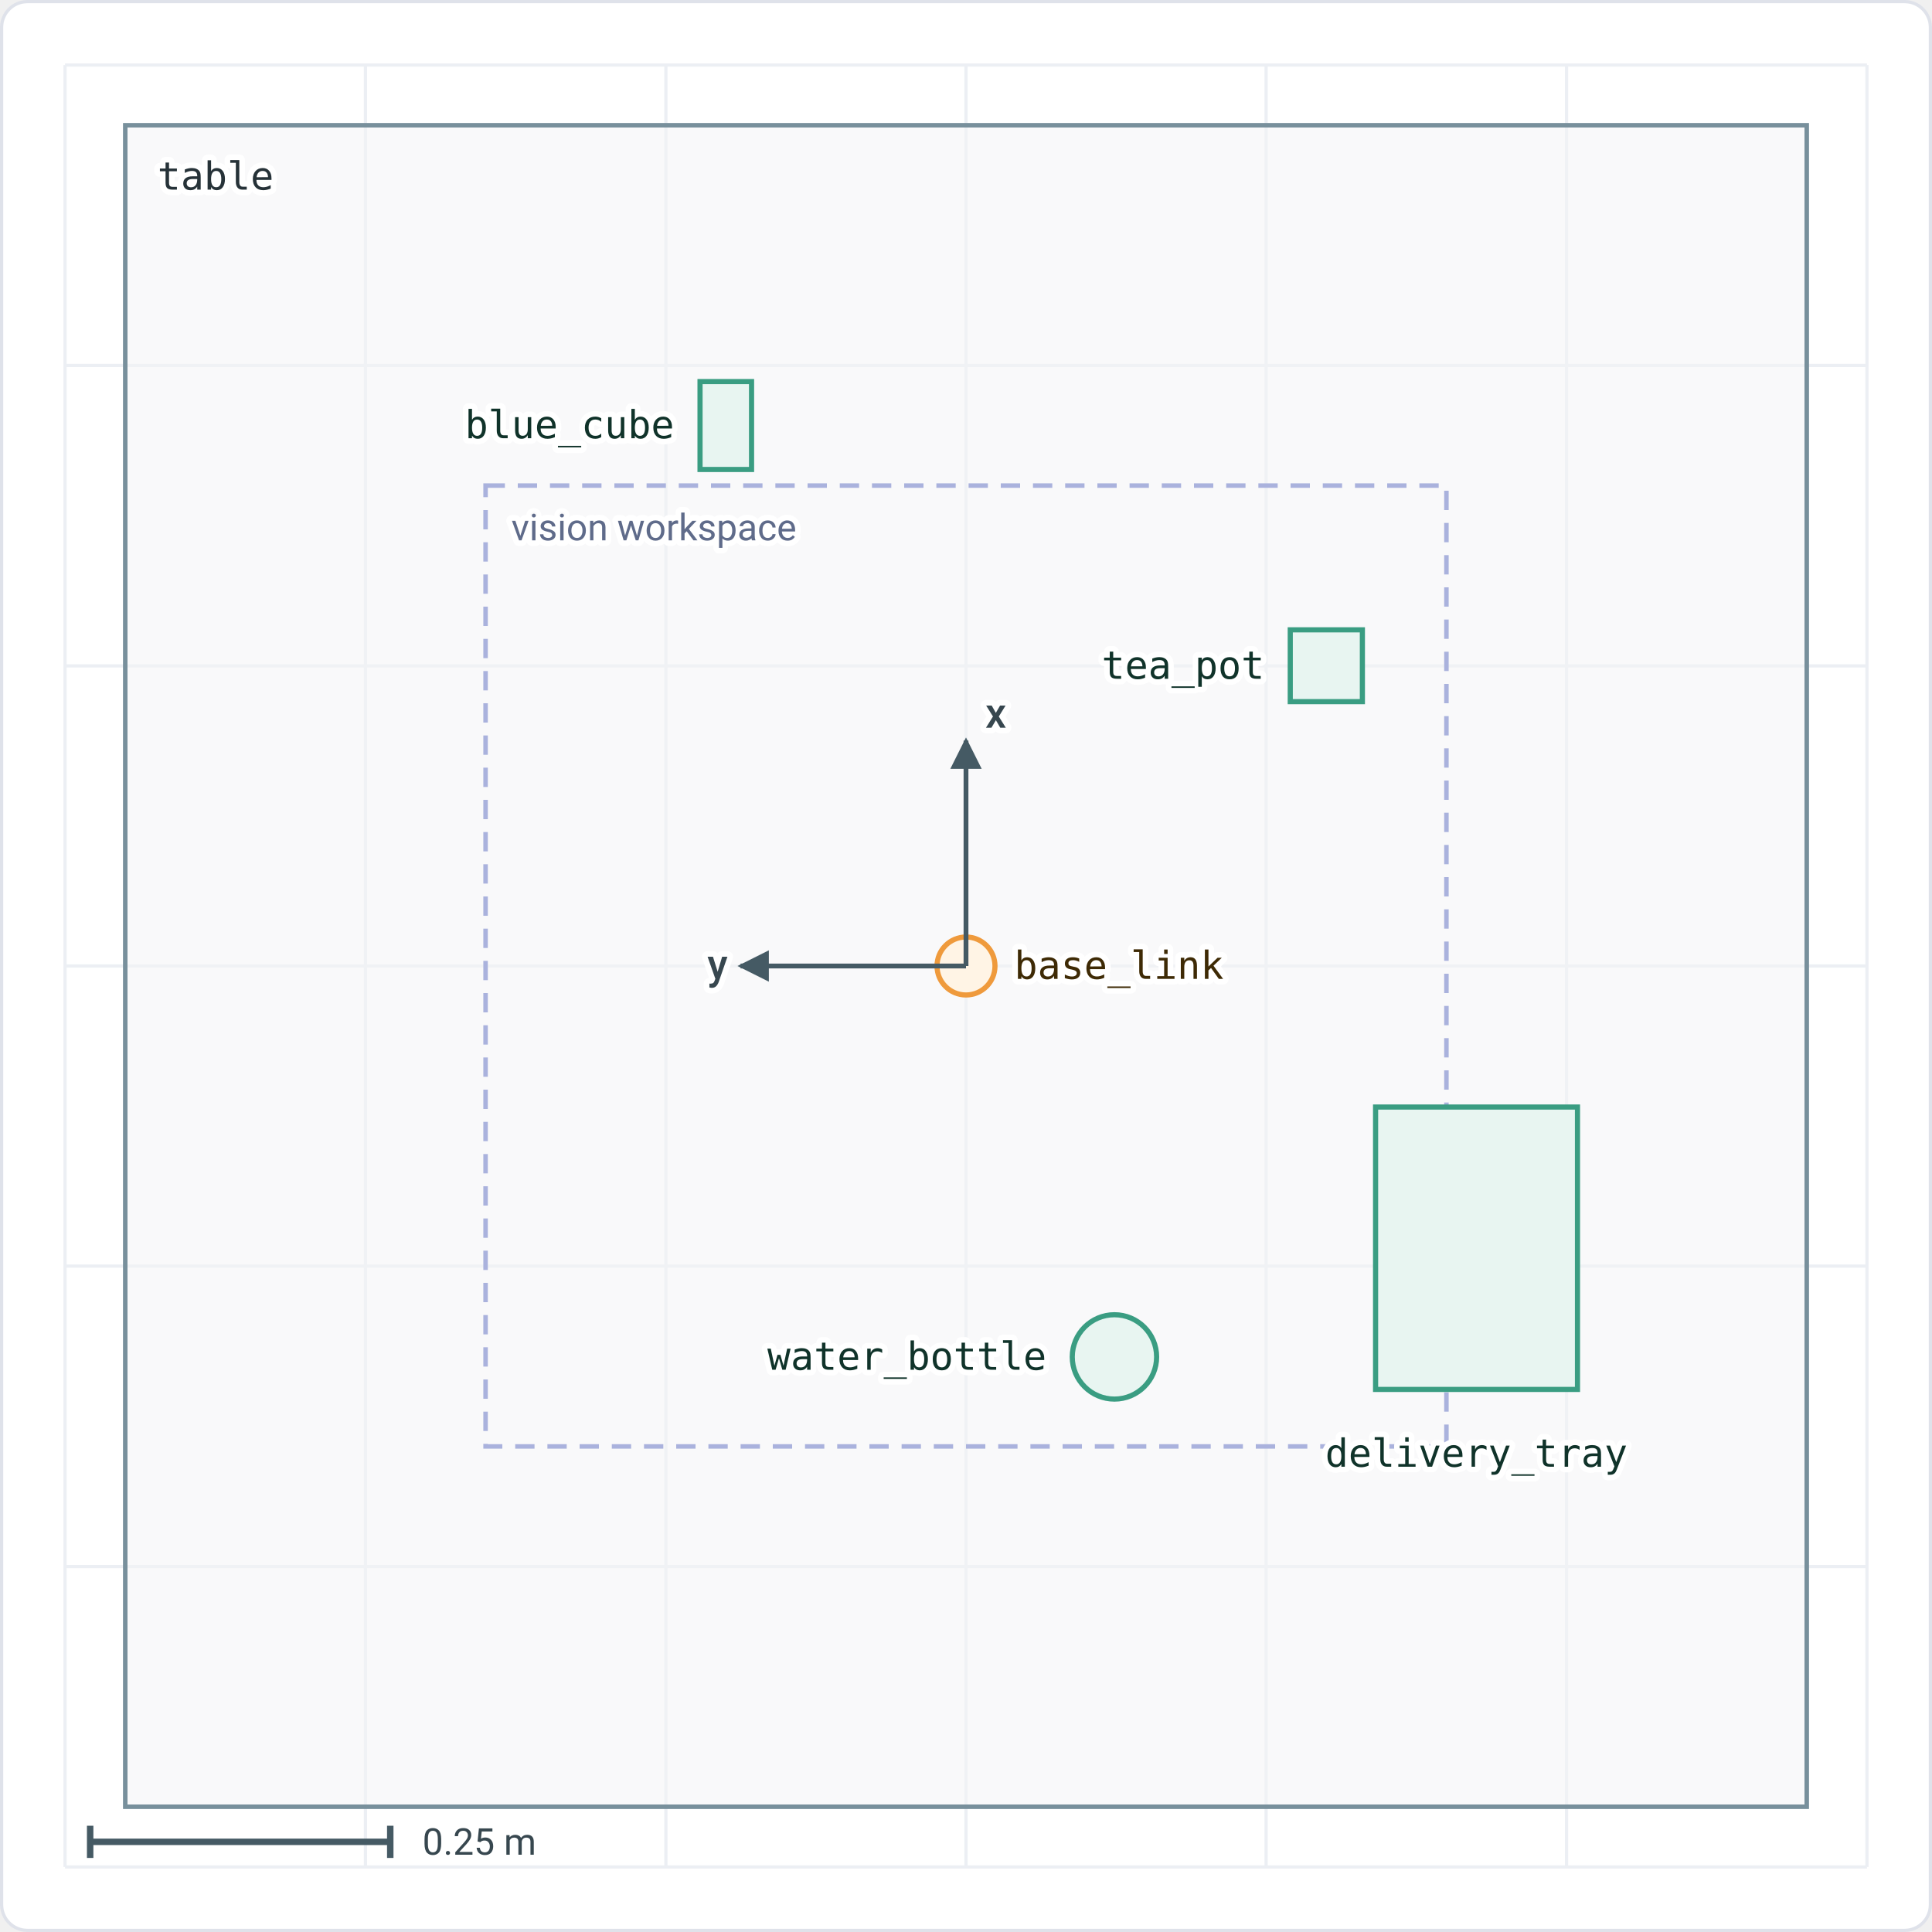
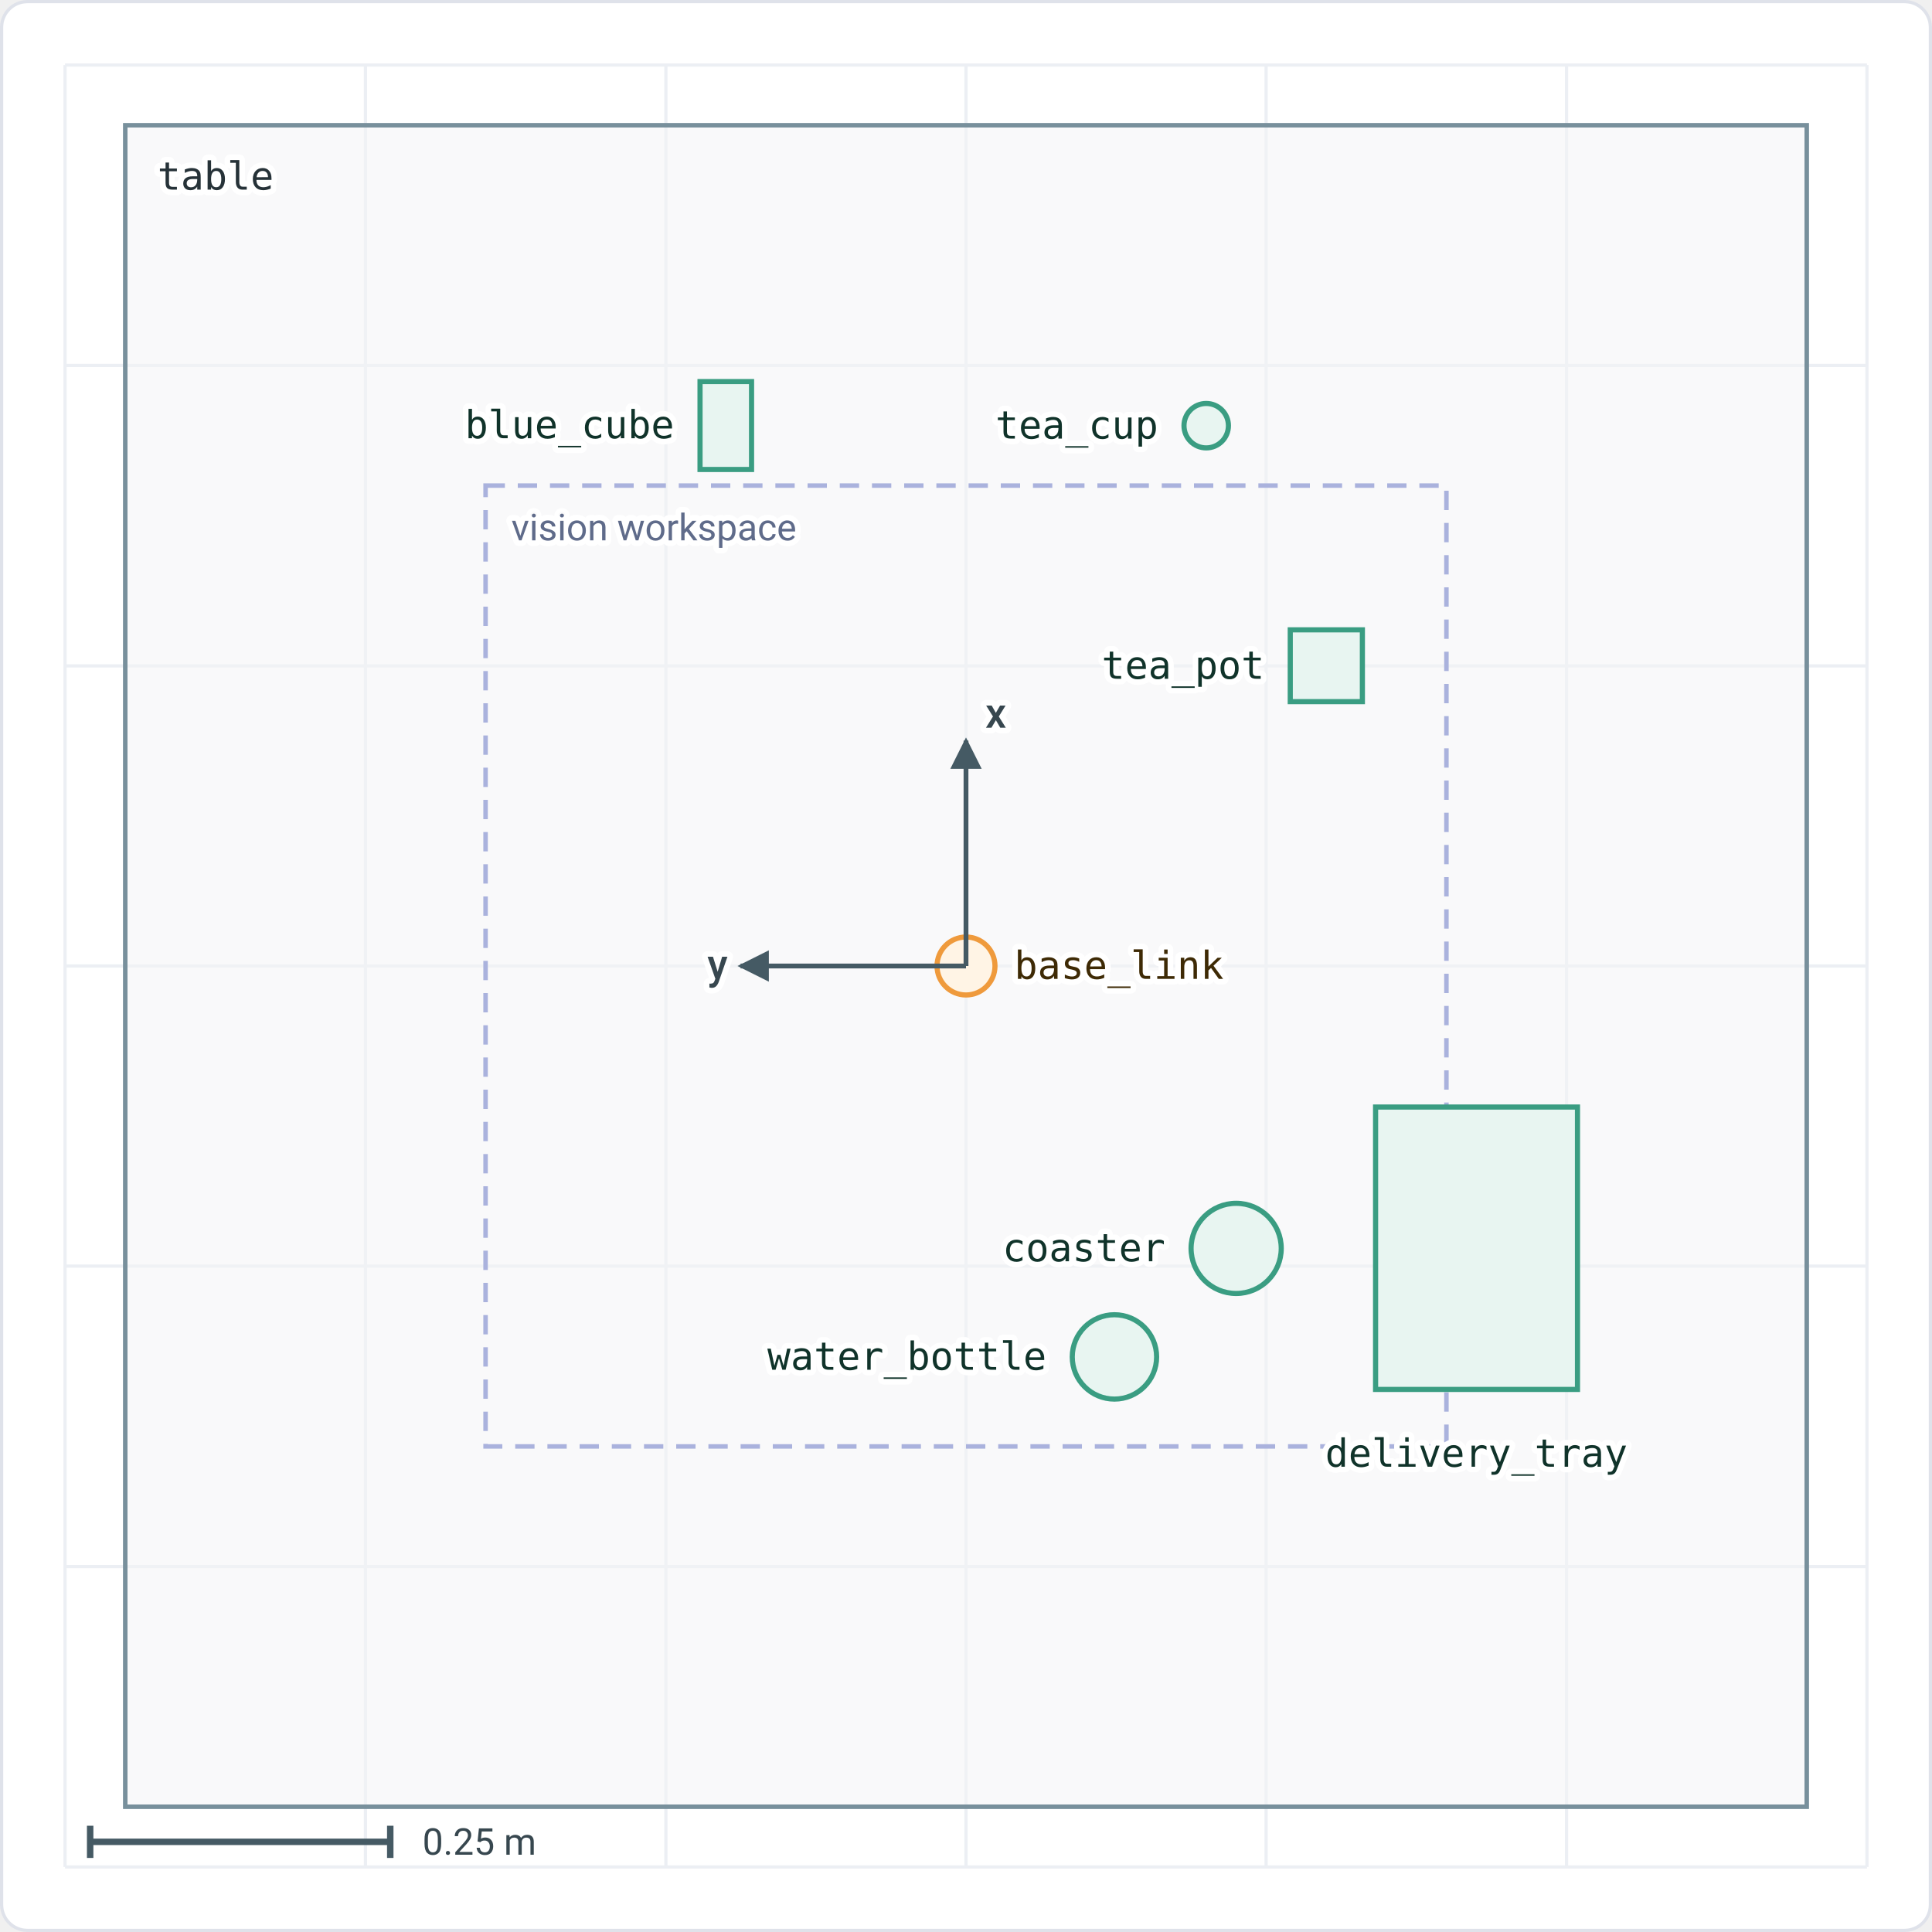
<svg xmlns="http://www.w3.org/2000/svg" viewBox="0 0 600 600" width="600" height="600" role="img" aria-label="Top-down map of the default scene in base_link">
  <defs>
    <marker id="head" viewBox="0 0 10 10" refX="9" refY="5" markerWidth="6.5" markerHeight="6.5" orient="auto-start-reverse">
      <path d="M0 0 L10 5 L0 10 z" fill="#455a64" />
    </marker>
  </defs>
  <rect x="0.5" y="0.5" width="599" height="599" rx="8" fill="#ffffff" stroke="#dfe2ea" />
  <line x1="579.8" y1="579.8" x2="20.2" y2="579.8" stroke="#eceff4" stroke-width="1" />
  <line x1="579.8" y1="579.8" x2="579.8" y2="20.2" stroke="#eceff4" stroke-width="1" />
  <line x1="579.8" y1="486.5" x2="20.2" y2="486.5" stroke="#eceff4" stroke-width="1" />
  <line x1="486.5" y1="579.8" x2="486.5" y2="20.2" stroke="#eceff4" stroke-width="1" />
  <line x1="579.8" y1="393.2" x2="20.2" y2="393.2" stroke="#eceff4" stroke-width="1" />
  <line x1="393.2" y1="579.8" x2="393.2" y2="20.2" stroke="#eceff4" stroke-width="1" />
  <line x1="579.8" y1="300.0" x2="20.2" y2="300.0" stroke="#eceff4" stroke-width="1" />
  <line x1="300.0" y1="579.8" x2="300.0" y2="20.2" stroke="#eceff4" stroke-width="1" />
  <line x1="579.8" y1="206.8" x2="20.2" y2="206.8" stroke="#eceff4" stroke-width="1" />
  <line x1="206.8" y1="579.8" x2="206.8" y2="20.2" stroke="#eceff4" stroke-width="1" />
  <line x1="579.8" y1="113.5" x2="20.2" y2="113.5" stroke="#eceff4" stroke-width="1" />
  <line x1="113.5" y1="579.8" x2="113.5" y2="20.2" stroke="#eceff4" stroke-width="1" />
  <line x1="579.8" y1="20.2" x2="20.2" y2="20.2" stroke="#eceff4" stroke-width="1" />
  <line x1="20.2" y1="579.8" x2="20.2" y2="20.2" stroke="#eceff4" stroke-width="1" />
  <polygon points="561.1,561.1 561.1,38.9 38.9,38.9 38.9,561.1" fill="#f3f4f6" fill-opacity="0.55" stroke="#78909c" stroke-width="1.4" />
  <text x="48.9" y="58.9" text-anchor="start" font-family="'Roboto Mono', 'SFMono-Regular', Consolas, monospace" font-size="12" fill="#263238" stroke="#ffffff" stroke-width="3.5" paint-order="stroke" stroke-linejoin="round">table</text>
  <rect x="150.8" y="150.8" width="298.4" height="298.4" fill="none" stroke="#aab2dd" stroke-width="1.4" stroke-dasharray="6 4" />
  <text x="158.8" y="167.8" text-anchor="start" font-family="Roboto, 'Helvetica Neue', Arial, sans-serif" font-size="11.5" fill="#5f6b8a" stroke="#ffffff" stroke-width="3.5" paint-order="stroke" stroke-linejoin="round">vision workspace</text>
  <circle cx="346.1" cy="421.4" r="13.1" fill="#e8f5f1" stroke="#3a9d82" stroke-width="1.6" />
  <text x="325.0" y="425.4" text-anchor="end" font-family="'Roboto Mono', 'SFMono-Regular', Consolas, monospace" font-size="12" fill="#10332a" stroke="#ffffff" stroke-width="3.5" paint-order="stroke" stroke-linejoin="round">water_bottle</text>
  <polygon points="423.1,217.9 423.1,195.6 400.7,195.6 400.7,217.9" fill="#e8f5f1" stroke="#3a9d82" stroke-width="1.6" />
  <text x="392.7" y="210.8" text-anchor="end" font-family="'Roboto Mono', 'SFMono-Regular', Consolas, monospace" font-size="12" fill="#10332a" stroke="#ffffff" stroke-width="3.5" paint-order="stroke" stroke-linejoin="round">tea_pot</text>
  <polygon points="233.4,145.8 233.4,118.5 217.4,118.5 217.4,145.8" fill="#e8f5f1" stroke="#3a9d82" stroke-width="1.6" />
  <text x="209.4" y="136.1" text-anchor="end" font-family="'Roboto Mono', 'SFMono-Regular', Consolas, monospace" font-size="12" fill="#10332a" stroke="#ffffff" stroke-width="3.5" paint-order="stroke" stroke-linejoin="round">blue_cube</text>
+   <circle cx="374.6" cy="132.2" r="6.9" fill="#e8f5f1" stroke="#3a9d82" stroke-width="1.6" />
+   <text x="359.7" y="136.2" text-anchor="end" font-family="'Roboto Mono', 'SFMono-Regular', Consolas, monospace" font-size="12" fill="#10332a" stroke="#ffffff" stroke-width="3.5" paint-order="stroke" stroke-linejoin="round">tea_cup</text>
  <polygon points="489.9,431.5 489.9,343.8 427.2,343.8 427.2,431.5" fill="#e8f5f1" stroke="#3a9d82" stroke-width="1.6" />
  <text x="458.5" y="455.5" text-anchor="middle" font-family="'Roboto Mono', 'SFMono-Regular', Consolas, monospace" font-size="12" fill="#10332a" stroke="#ffffff" stroke-width="3.5" paint-order="stroke" stroke-linejoin="round">delivery_tray</text>
+   <circle cx="383.9" cy="387.7" r="14.0" fill="#e8f5f1" stroke="#3a9d82" stroke-width="1.6" />
+   <text x="361.9" y="391.7" text-anchor="end" font-family="'Roboto Mono', 'SFMono-Regular', Consolas, monospace" font-size="12" fill="#10332a" stroke="#ffffff" stroke-width="3.5" paint-order="stroke" stroke-linejoin="round">coaster</text>
  <circle cx="300.0" cy="300.0" r="9" fill="#fff4e5" stroke="#ef9a3c" stroke-width="1.6" />
  <text x="315.0" y="304.0" text-anchor="start" font-family="'Roboto Mono', 'SFMono-Regular', Consolas, monospace" font-size="12" fill="#3e2a05" stroke="#ffffff" stroke-width="3.5" paint-order="stroke" stroke-linejoin="round">base_link</text>
  <path d="M 300.0 300.0 L 300.0 230.0" stroke="#455a64" stroke-width="1.5" marker-end="url(#head)" fill="none" />
  <text x="306.0" y="226.0" text-anchor="start" font-family="Roboto, 'Helvetica Neue', Arial, sans-serif" font-size="13" font-weight="500" fill="#37474f" stroke="#ffffff" stroke-width="3.5" paint-order="stroke" stroke-linejoin="round">x</text>
  <path d="M 300.0 300.0 L 230.0 300.0" stroke="#455a64" stroke-width="1.5" marker-end="url(#head)" fill="none" />
  <text x="226.0" y="304.0" text-anchor="end" font-family="Roboto, 'Helvetica Neue', Arial, sans-serif" font-size="13" font-weight="500" fill="#37474f" stroke="#ffffff" stroke-width="3.5" paint-order="stroke" stroke-linejoin="round">y</text>
  <path d="M 28 572 L 121.2 572" stroke="#455a64" stroke-width="2" />
  <path d="M 28 567 L 28 577 M 121.2 567 L 121.2 577" stroke="#455a64" stroke-width="2" />
  <text x="131.2" y="576.0" text-anchor="start" font-family="Roboto, 'Helvetica Neue', Arial, sans-serif" font-size="11.5" fill="#37474f" stroke="#ffffff" stroke-width="3.5" paint-order="stroke" stroke-linejoin="round">0.25 m</text>
</svg>
